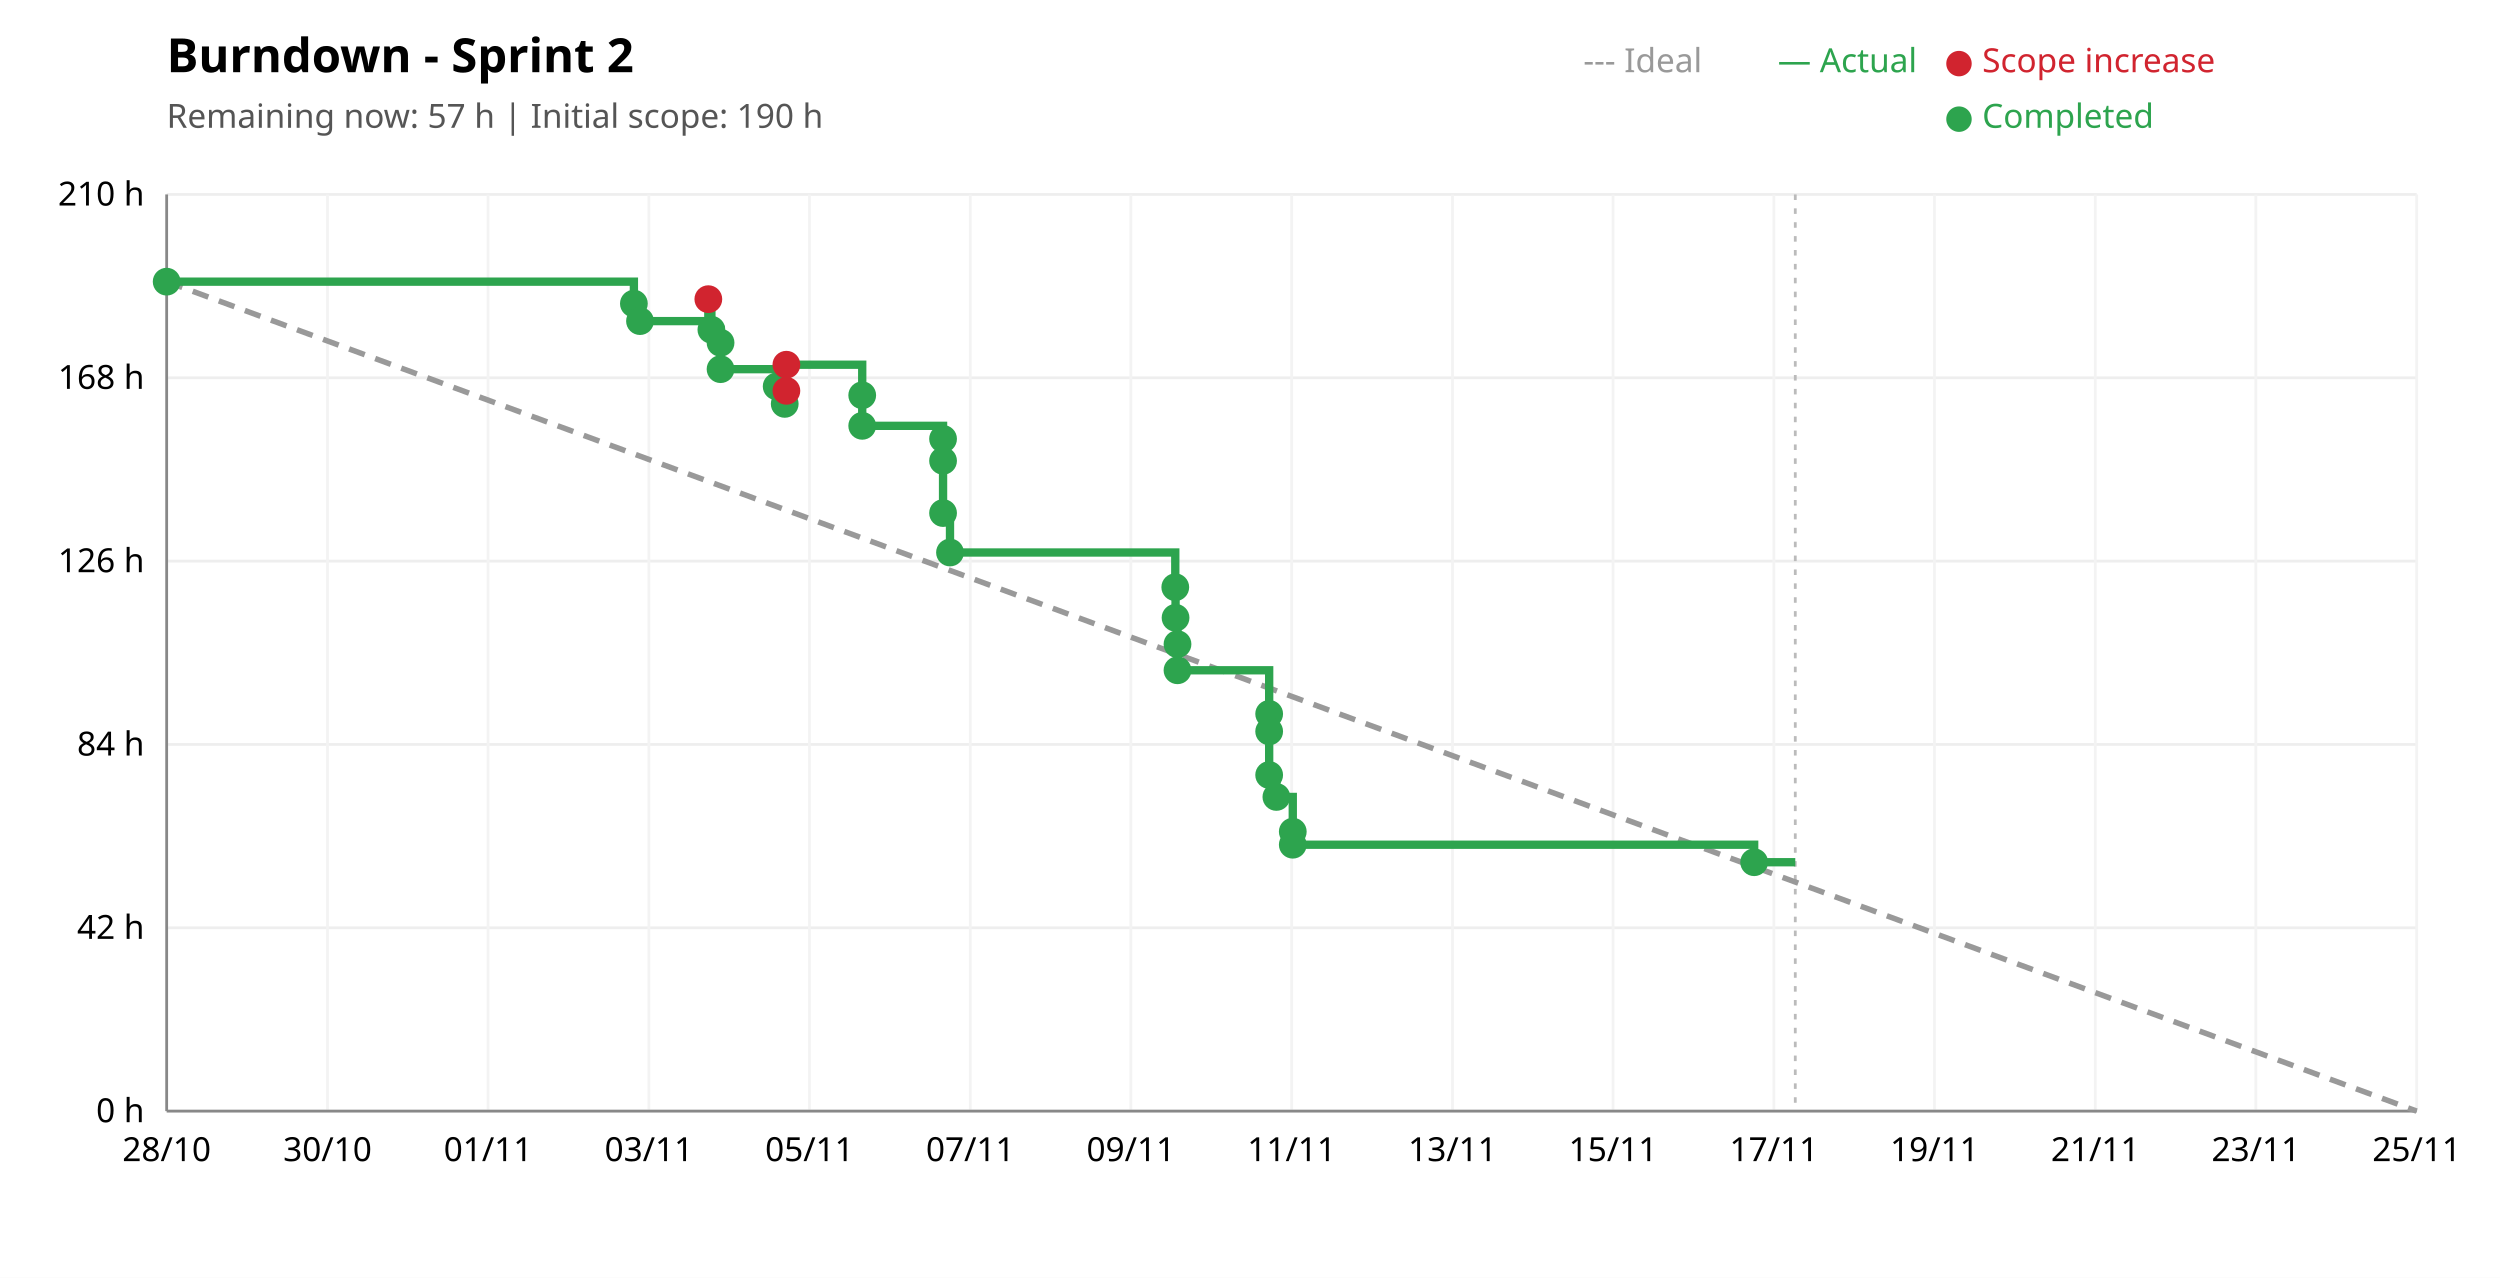
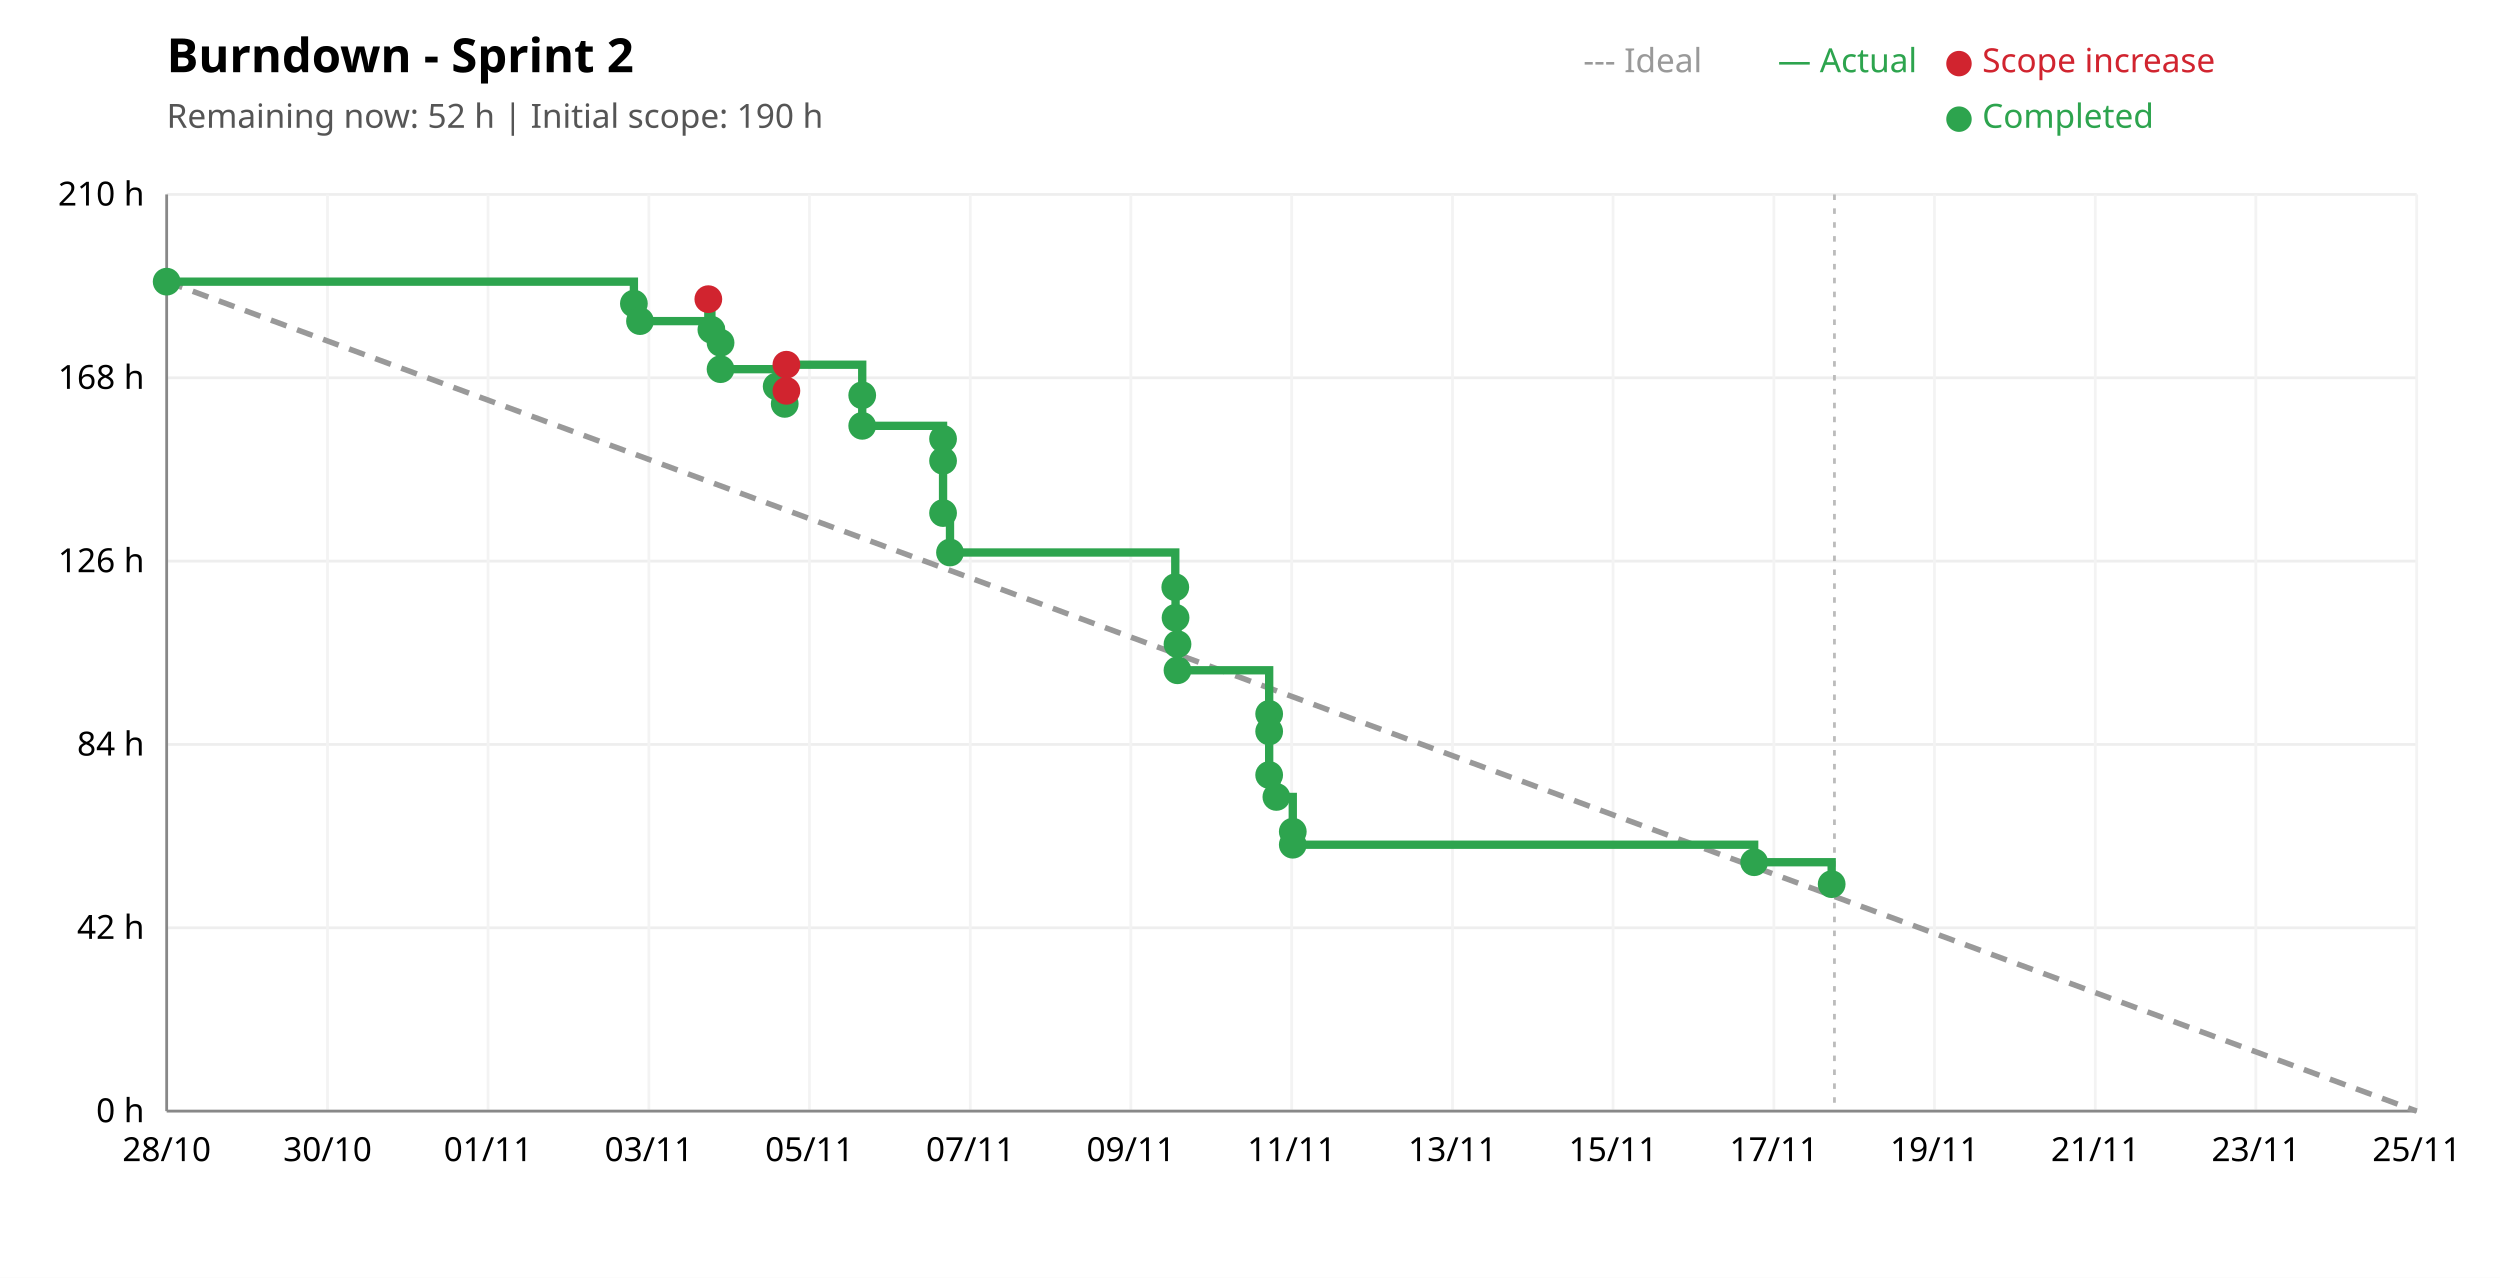
<svg xmlns="http://www.w3.org/2000/svg" width="900" height="460" font-family="sans-serif" font-size="12">
  <rect width="100%" height="100%" fill="white" />
  <text x="60" y="26" font-size="17" font-weight="bold">Burndown - Sprint 2</text>
-   <text x="60" y="46" fill="#555">Remaining now: 57 h  |  Initial scope: 190 h</text>
+   <text x="60" y="46" fill="#555">Remaining now: 52 h  |  Initial scope: 190 h</text>
  <line x1="60" y1="400.0" x2="870" y2="400.0" stroke="#eee" />
  <text x="52" y="404.0" text-anchor="end">0 h</text>
  <line x1="60" y1="334.0" x2="870" y2="334.0" stroke="#eee" />
  <text x="52" y="338.0" text-anchor="end">42 h</text>
  <line x1="60" y1="268.0" x2="870" y2="268.0" stroke="#eee" />
  <text x="52" y="272.0" text-anchor="end">84 h</text>
  <line x1="60" y1="202.0" x2="870" y2="202.0" stroke="#eee" />
  <text x="52" y="206.0" text-anchor="end">126 h</text>
  <line x1="60" y1="136.0" x2="870" y2="136.0" stroke="#eee" />
  <text x="52" y="140.0" text-anchor="end">168 h</text>
  <line x1="60" y1="70.0" x2="870" y2="70.0" stroke="#eee" />
  <text x="52" y="74.0" text-anchor="end">210 h</text>
  <line x1="60.0" y1="70" x2="60.0" y2="400" stroke="#f3f3f3" />
  <text x="60.0" y="418" text-anchor="middle">28/10</text>
  <line x1="117.9" y1="70" x2="117.9" y2="400" stroke="#f3f3f3" />
  <text x="117.9" y="418" text-anchor="middle">30/10</text>
  <line x1="175.7" y1="70" x2="175.7" y2="400" stroke="#f3f3f3" />
  <text x="175.7" y="418" text-anchor="middle">01/11</text>
  <line x1="233.6" y1="70" x2="233.6" y2="400" stroke="#f3f3f3" />
  <text x="233.6" y="418" text-anchor="middle">03/11</text>
  <line x1="291.4" y1="70" x2="291.4" y2="400" stroke="#f3f3f3" />
  <text x="291.4" y="418" text-anchor="middle">05/11</text>
  <line x1="349.3" y1="70" x2="349.3" y2="400" stroke="#f3f3f3" />
  <text x="349.3" y="418" text-anchor="middle">07/11</text>
  <line x1="407.1" y1="70" x2="407.1" y2="400" stroke="#f3f3f3" />
  <text x="407.1" y="418" text-anchor="middle">09/11</text>
  <line x1="465.0" y1="70" x2="465.0" y2="400" stroke="#f3f3f3" />
  <text x="465.0" y="418" text-anchor="middle">11/11</text>
  <line x1="522.9" y1="70" x2="522.9" y2="400" stroke="#f3f3f3" />
  <text x="522.9" y="418" text-anchor="middle">13/11</text>
  <line x1="580.7" y1="70" x2="580.7" y2="400" stroke="#f3f3f3" />
  <text x="580.7" y="418" text-anchor="middle">15/11</text>
  <line x1="638.6" y1="70" x2="638.6" y2="400" stroke="#f3f3f3" />
  <text x="638.6" y="418" text-anchor="middle">17/11</text>
  <line x1="696.4" y1="70" x2="696.4" y2="400" stroke="#f3f3f3" />
  <text x="696.4" y="418" text-anchor="middle">19/11</text>
  <line x1="754.3" y1="70" x2="754.3" y2="400" stroke="#f3f3f3" />
  <text x="754.3" y="418" text-anchor="middle">21/11</text>
  <line x1="812.1" y1="70" x2="812.1" y2="400" stroke="#f3f3f3" />
  <text x="812.1" y="418" text-anchor="middle">23/11</text>
  <line x1="870.0" y1="70" x2="870.0" y2="400" stroke="#f3f3f3" />
  <text x="870.0" y="418" text-anchor="middle">25/11</text>
  <line x1="60" y1="400" x2="870" y2="400" stroke="#888" />
  <line x1="60" y1="70" x2="60" y2="400" stroke="#888" />
-   <line x1="646.3" y1="70" x2="646.3" y2="400" stroke="#bbb" stroke-dasharray="2 3" />
+   <line x1="660.4" y1="70" x2="660.4" y2="400" stroke="#bbb" stroke-dasharray="2 3" />
  <polyline points="60.0,101.4 870.0,400.0" fill="none" stroke="#999" stroke-dasharray="6 4" stroke-width="2" />
-   <polyline points="60.0,101.4 228.2,101.4 228.2,109.3 230.4,109.3 230.4,115.6 255.0,115.6 255.0,107.7 256.1,107.7 256.1,118.7 259.4,118.7 259.4,123.4 259.4,123.4 259.4,132.9 279.6,132.9 279.6,139.1 282.5,139.1 282.5,145.4 283.1,145.4 283.1,140.7 283.1,140.7 283.1,131.3 310.4,131.3 310.4,142.3 310.4,142.3 310.4,153.3 339.5,153.3 339.5,158.0 339.5,158.0 339.5,165.9 339.5,165.9 339.5,184.7 342.0,184.7 342.0,198.9 423.1,198.9 423.1,211.4 423.2,211.4 423.2,222.4 423.9,222.4 423.9,231.9 423.9,231.9 423.9,241.3 456.9,241.3 456.9,257.0 456.9,257.0 456.9,263.3 456.9,263.3 456.9,279.0 459.5,279.0 459.5,286.9 465.4,286.9 465.4,299.4 465.4,299.4 465.4,304.1 631.5,304.1 631.5,310.4 646.3,310.4" fill="none" stroke="#2da44e" stroke-width="3" />
+   <polyline points="60.0,101.4 228.2,101.4 228.2,109.3 230.4,109.3 230.4,115.6 255.0,115.6 255.0,107.7 256.1,107.7 256.1,118.7 259.4,118.7 259.4,123.4 259.4,123.4 259.4,132.9 279.6,132.9 279.6,139.1 282.5,139.1 282.5,145.4 283.1,145.4 283.1,140.7 283.1,140.7 283.1,131.3 310.4,131.3 310.4,142.3 310.4,142.3 310.4,153.3 339.5,153.3 339.5,158.0 339.5,158.0 339.5,165.9 339.5,165.9 339.5,184.7 342.0,184.7 342.0,198.9 423.1,198.9 423.1,211.4 423.2,211.4 423.2,222.4 423.9,222.4 423.9,231.9 423.9,231.9 423.9,241.3 456.9,241.3 456.9,257.0 456.9,257.0 456.9,263.3 456.9,263.3 456.9,279.0 459.5,279.0 459.5,286.9 465.4,286.9 465.4,299.4 465.4,299.4 465.4,304.1 631.5,304.1 631.5,310.4 659.4,310.4 659.4,318.3 660.4,318.3" fill="none" stroke="#2da44e" stroke-width="3" />
  <circle cx="228.2" cy="109.3" r="5" fill="#2da44e" />
  <circle cx="230.4" cy="115.6" r="5" fill="#2da44e" />
  <circle cx="255.0" cy="107.7" r="5" fill="#d1242f" />
  <circle cx="256.1" cy="118.7" r="5" fill="#2da44e" />
  <circle cx="259.4" cy="123.4" r="5" fill="#2da44e" />
  <circle cx="259.4" cy="132.9" r="5" fill="#2da44e" />
  <circle cx="279.6" cy="139.1" r="5" fill="#2da44e" />
  <circle cx="282.5" cy="145.4" r="5" fill="#2da44e" />
  <circle cx="283.1" cy="140.7" r="5" fill="#d1242f" />
  <circle cx="283.1" cy="131.3" r="5" fill="#d1242f" />
  <circle cx="310.4" cy="142.3" r="5" fill="#2da44e" />
  <circle cx="310.4" cy="153.3" r="5" fill="#2da44e" />
  <circle cx="339.5" cy="158.0" r="5" fill="#2da44e" />
  <circle cx="339.5" cy="165.9" r="5" fill="#2da44e" />
  <circle cx="339.5" cy="184.7" r="5" fill="#2da44e" />
  <circle cx="342.0" cy="198.9" r="5" fill="#2da44e" />
  <circle cx="423.1" cy="211.4" r="5" fill="#2da44e" />
  <circle cx="423.2" cy="222.4" r="5" fill="#2da44e" />
  <circle cx="423.9" cy="231.9" r="5" fill="#2da44e" />
  <circle cx="423.9" cy="241.3" r="5" fill="#2da44e" />
  <circle cx="456.9" cy="257.0" r="5" fill="#2da44e" />
  <circle cx="456.9" cy="263.3" r="5" fill="#2da44e" />
  <circle cx="456.9" cy="279.0" r="5" fill="#2da44e" />
  <circle cx="459.5" cy="286.9" r="5" fill="#2da44e" />
  <circle cx="465.4" cy="299.4" r="5" fill="#2da44e" />
  <circle cx="465.4" cy="304.1" r="5" fill="#2da44e" />
  <circle cx="631.5" cy="310.4" r="5" fill="#2da44e" />
+   <circle cx="659.4" cy="318.3" r="5" fill="#2da44e" />
  <circle cx="60.0" cy="101.4" r="5" fill="#2da44e" />
  <text x="570" y="26" fill="#999">--- Ideal</text>
  <text x="640" y="26" fill="#2da44e">— Actual</text>
  <text x="700" y="26" fill="#d1242f">● Scope increase</text>
  <text x="700" y="46" fill="#2da44e">● Completed</text>
</svg>
